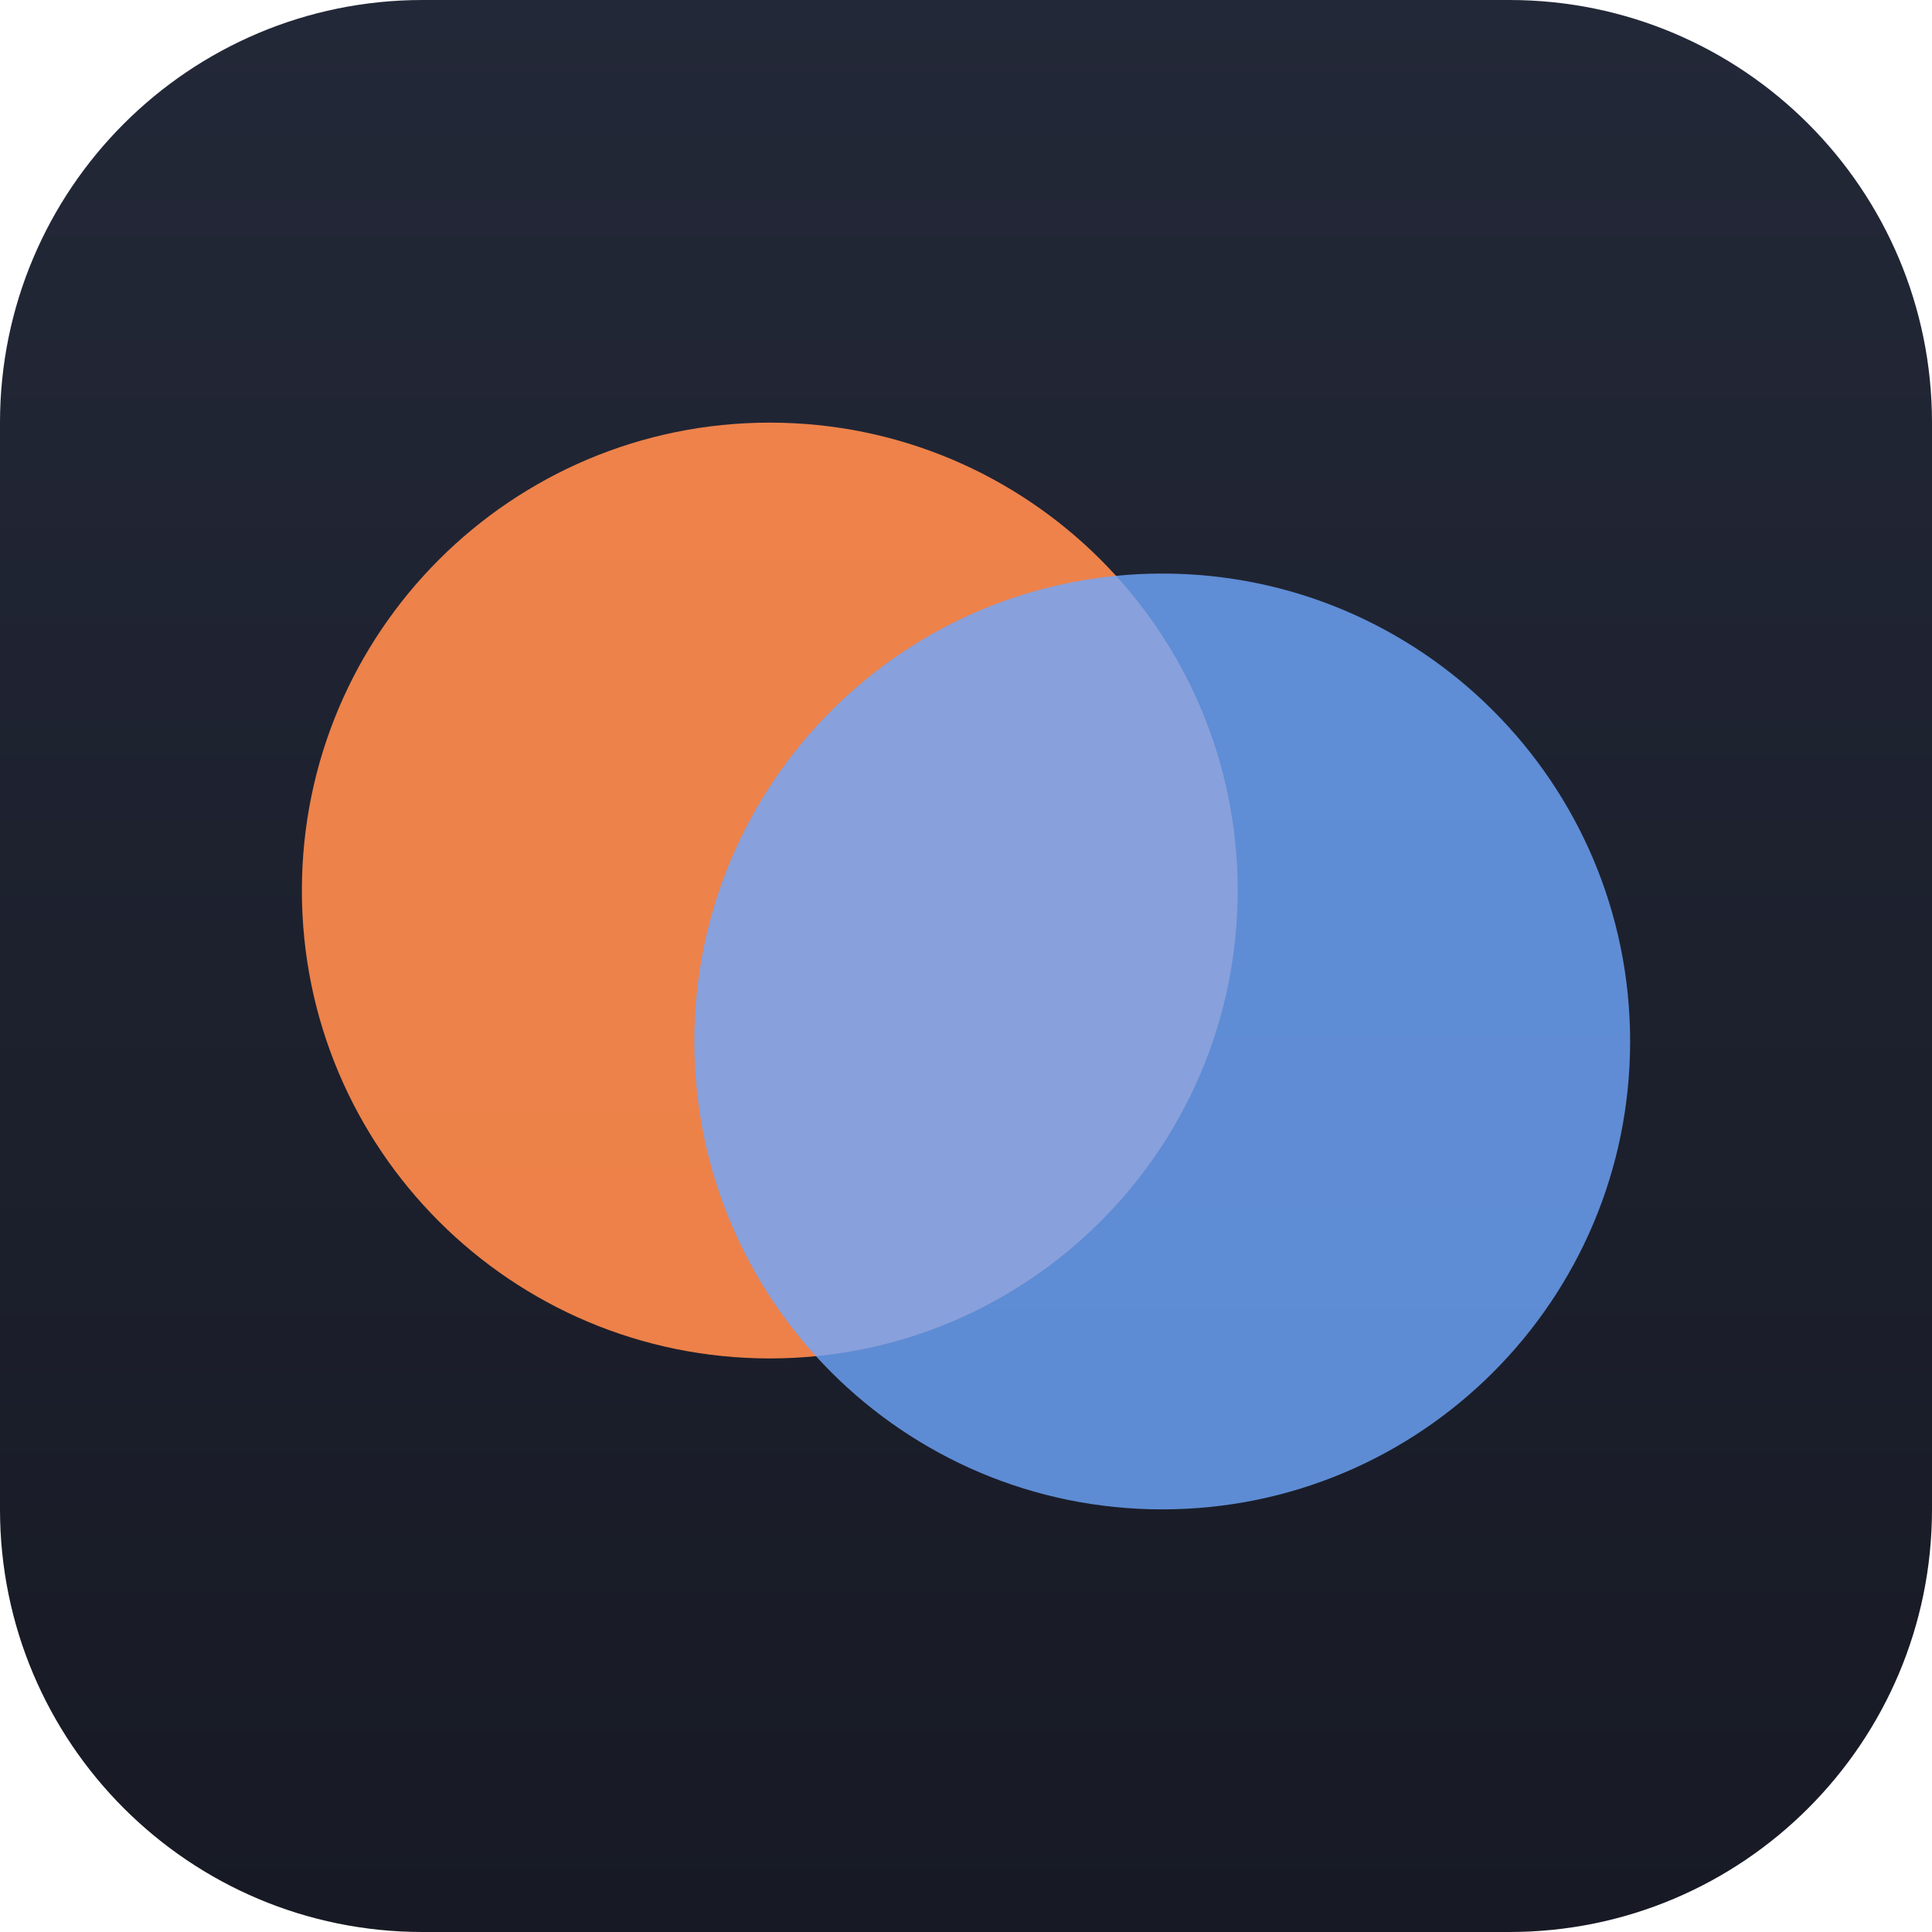
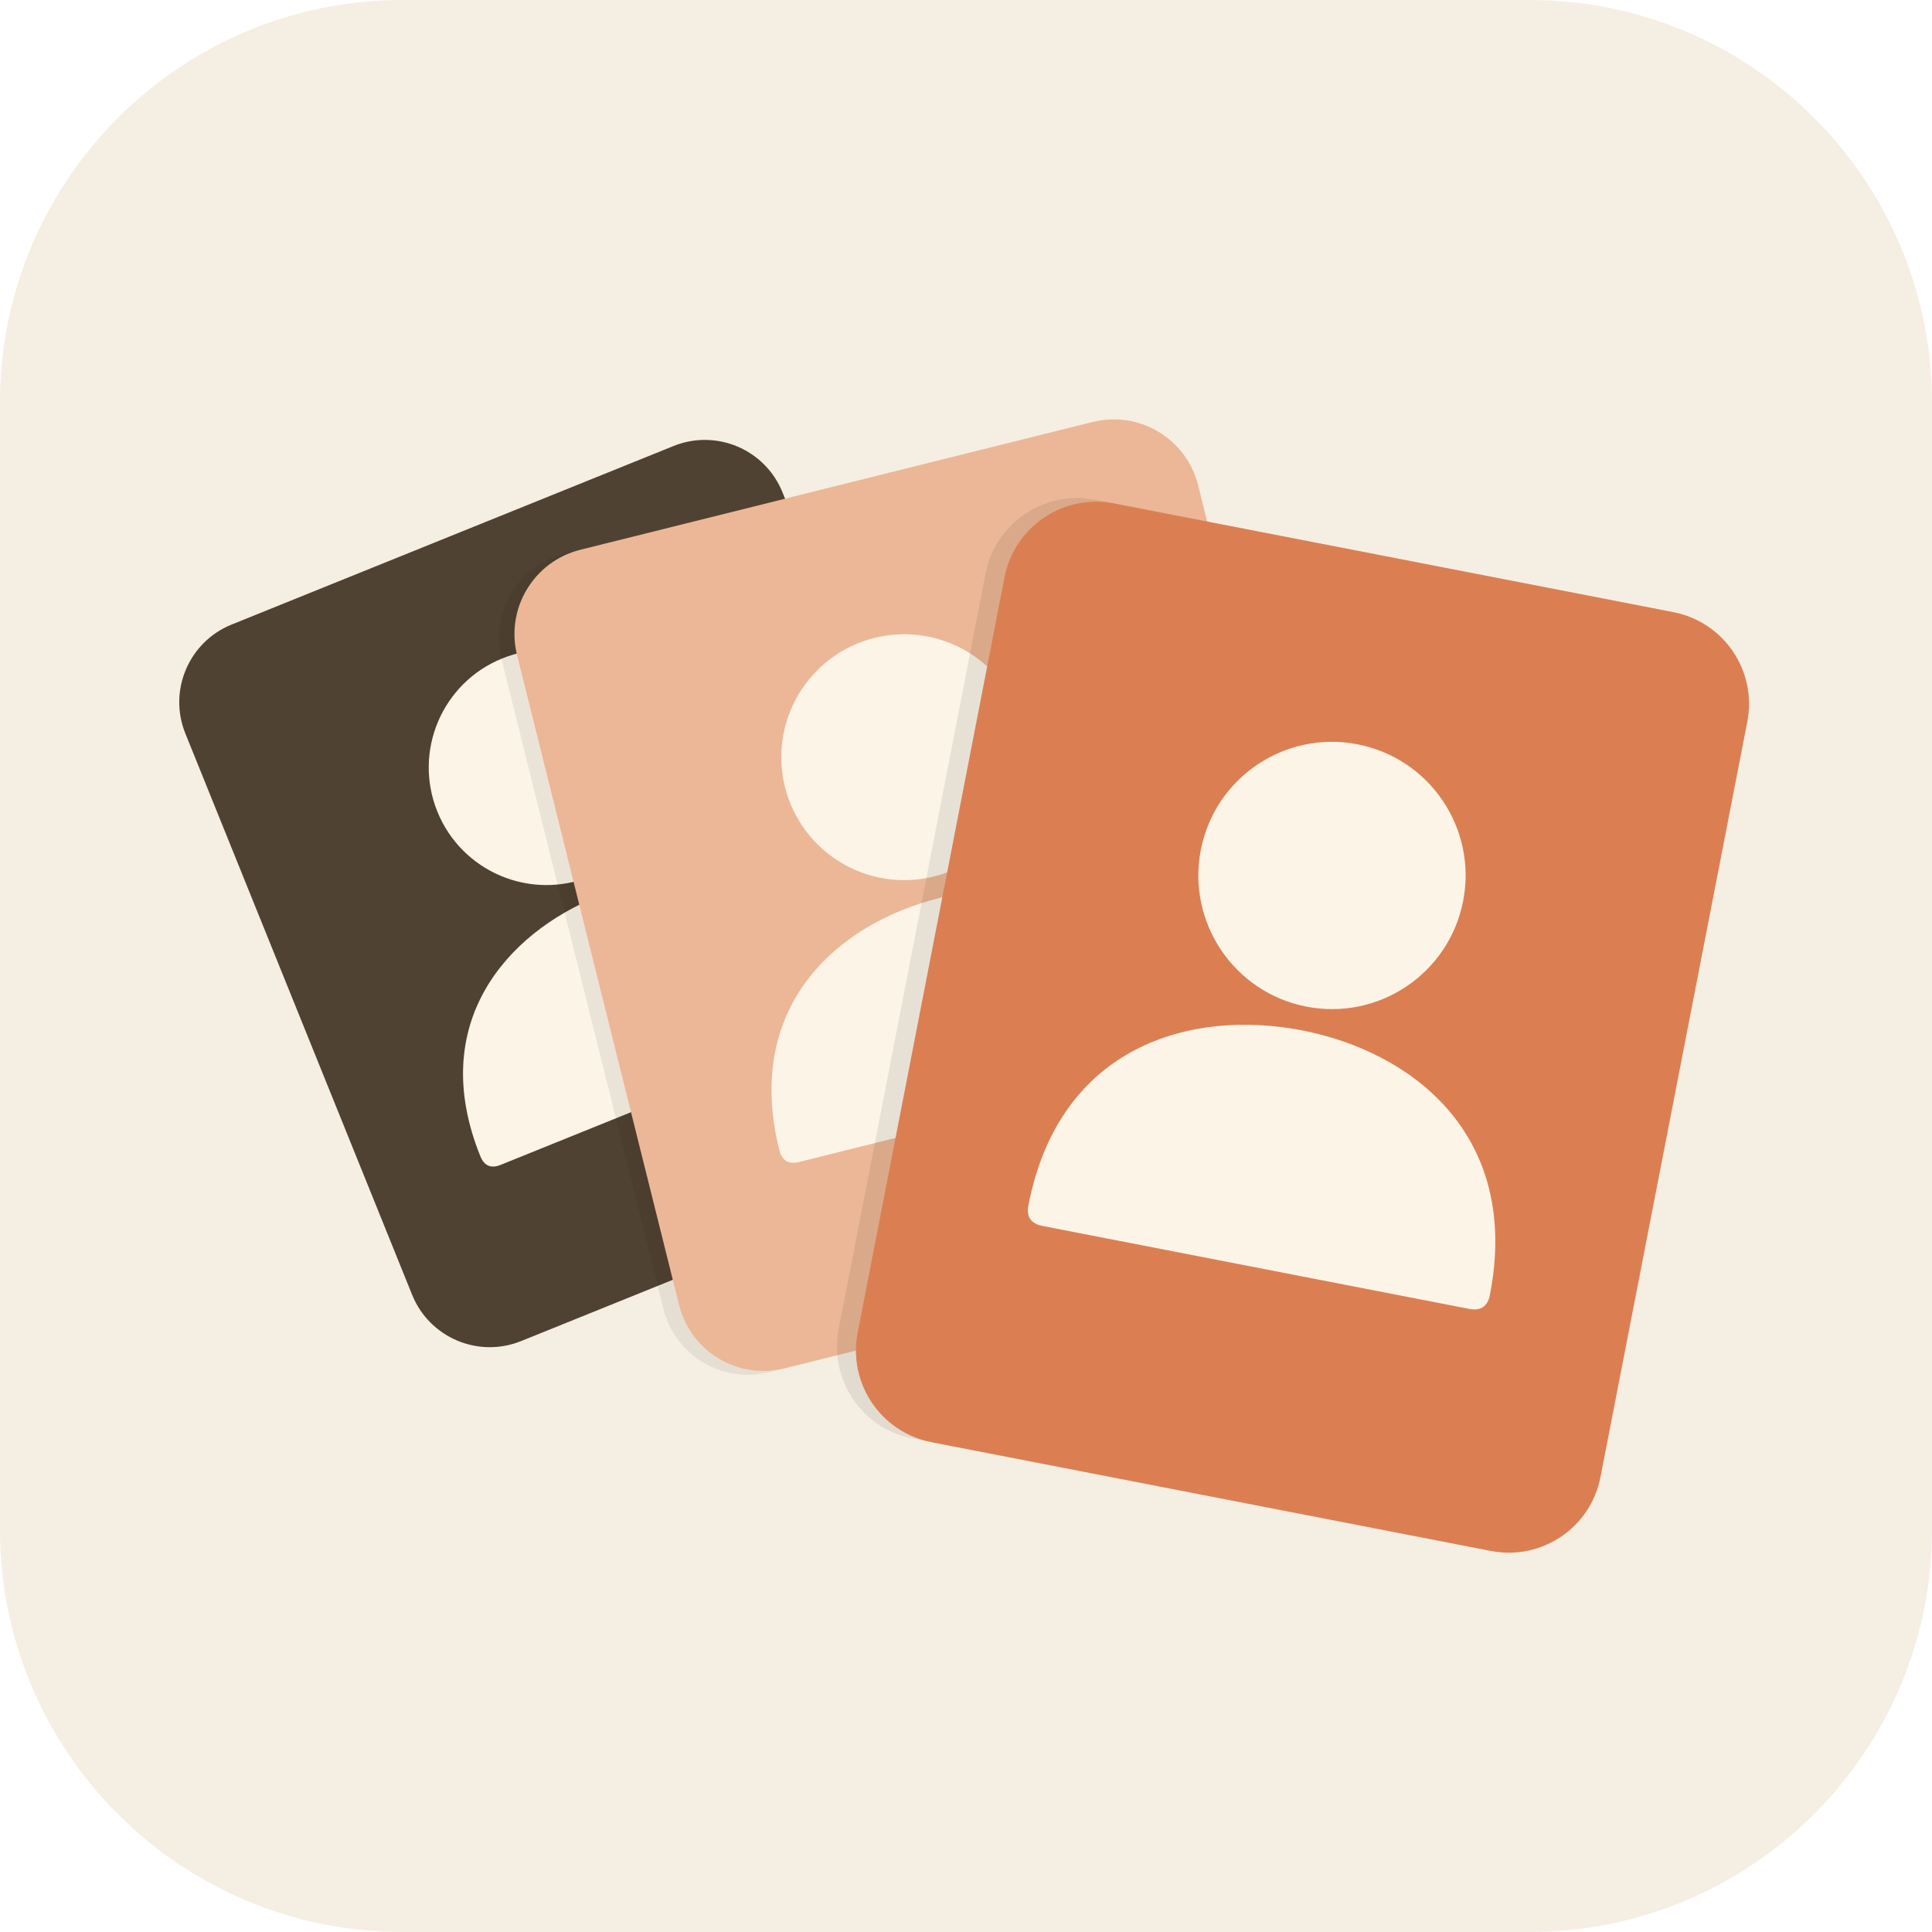
- <svg xmlns="http://www.w3.org/2000/svg" width="128" height="128" viewBox="0 0 128 128">
+ <svg xmlns="http://www.w3.org/2000/svg" xmlns:xlink="http://www.w3.org/1999/xlink" width="128" height="128" viewBox="0 0 1200 1200">
  <defs>
-     <linearGradient id="bg" x1="0" y1="0" x2="0" y2="1">
-       <stop offset="0" stop-color="#232838" />
-       <stop offset="1" stop-color="#171a24" />
-     </linearGradient>
+     <symbol id="person" overflow="visible">
+       <circle cx="0" cy="-96" r="83" />
+       <path d="M -146 141 C -146 40 -70 2 0 2 C 70 2 146 40 146 141 Q 146 152 135 152 L -135 152 Q -146 152 -146 141 Z" />
+     </symbol>
  </defs>
-   <rect x="0" y="0" width="128" height="128" rx="28" fill="url(#bg)" />
-   <g>
-     <circle cx="51" cy="59" r="31" fill="#ff8a4c" fill-opacity="0.92" />
-     <circle cx="77" cy="69" r="31" fill="#6fa8ff" fill-opacity="0.80" />
+   <rect x="0" y="0" width="1200" height="1200" rx="250" fill="#F5EEE2" />
+   <g transform="translate(-29 -30)">
+     <g transform="translate(400 585) rotate(-22)">
+       <rect x="-200" y="-240" width="400" height="480" rx="52" fill="#504232" />
+       <use href="#person" xlink:href="#person" fill="#FBF4E7" transform="scale(0.88)" />
+     </g>
+     <g transform="translate(612 586) rotate(-14)">
+       <rect x="-218" y="-262" width="436" height="524" rx="54" fill="#000" fill-opacity="0.07" transform="translate(-10 0)" />
+       <rect x="-218" y="-262" width="436" height="524" rx="54" fill="#ECB796" />
+       <use href="#person" xlink:href="#person" fill="#FBF4E7" transform="scale(0.92)" />
+     </g>
+     <g transform="translate(838 668) rotate(11)">
+       <rect x="-235" y="-297" width="470" height="594" rx="58" fill="#000" fill-opacity="0.08" transform="translate(-12 0)" />
+       <rect x="-235" y="-297" width="470" height="594" rx="58" fill="#DB7F52" />
+       <use href="#person" xlink:href="#person" fill="#FBF4E7" />
+     </g>
  </g>
</svg>
